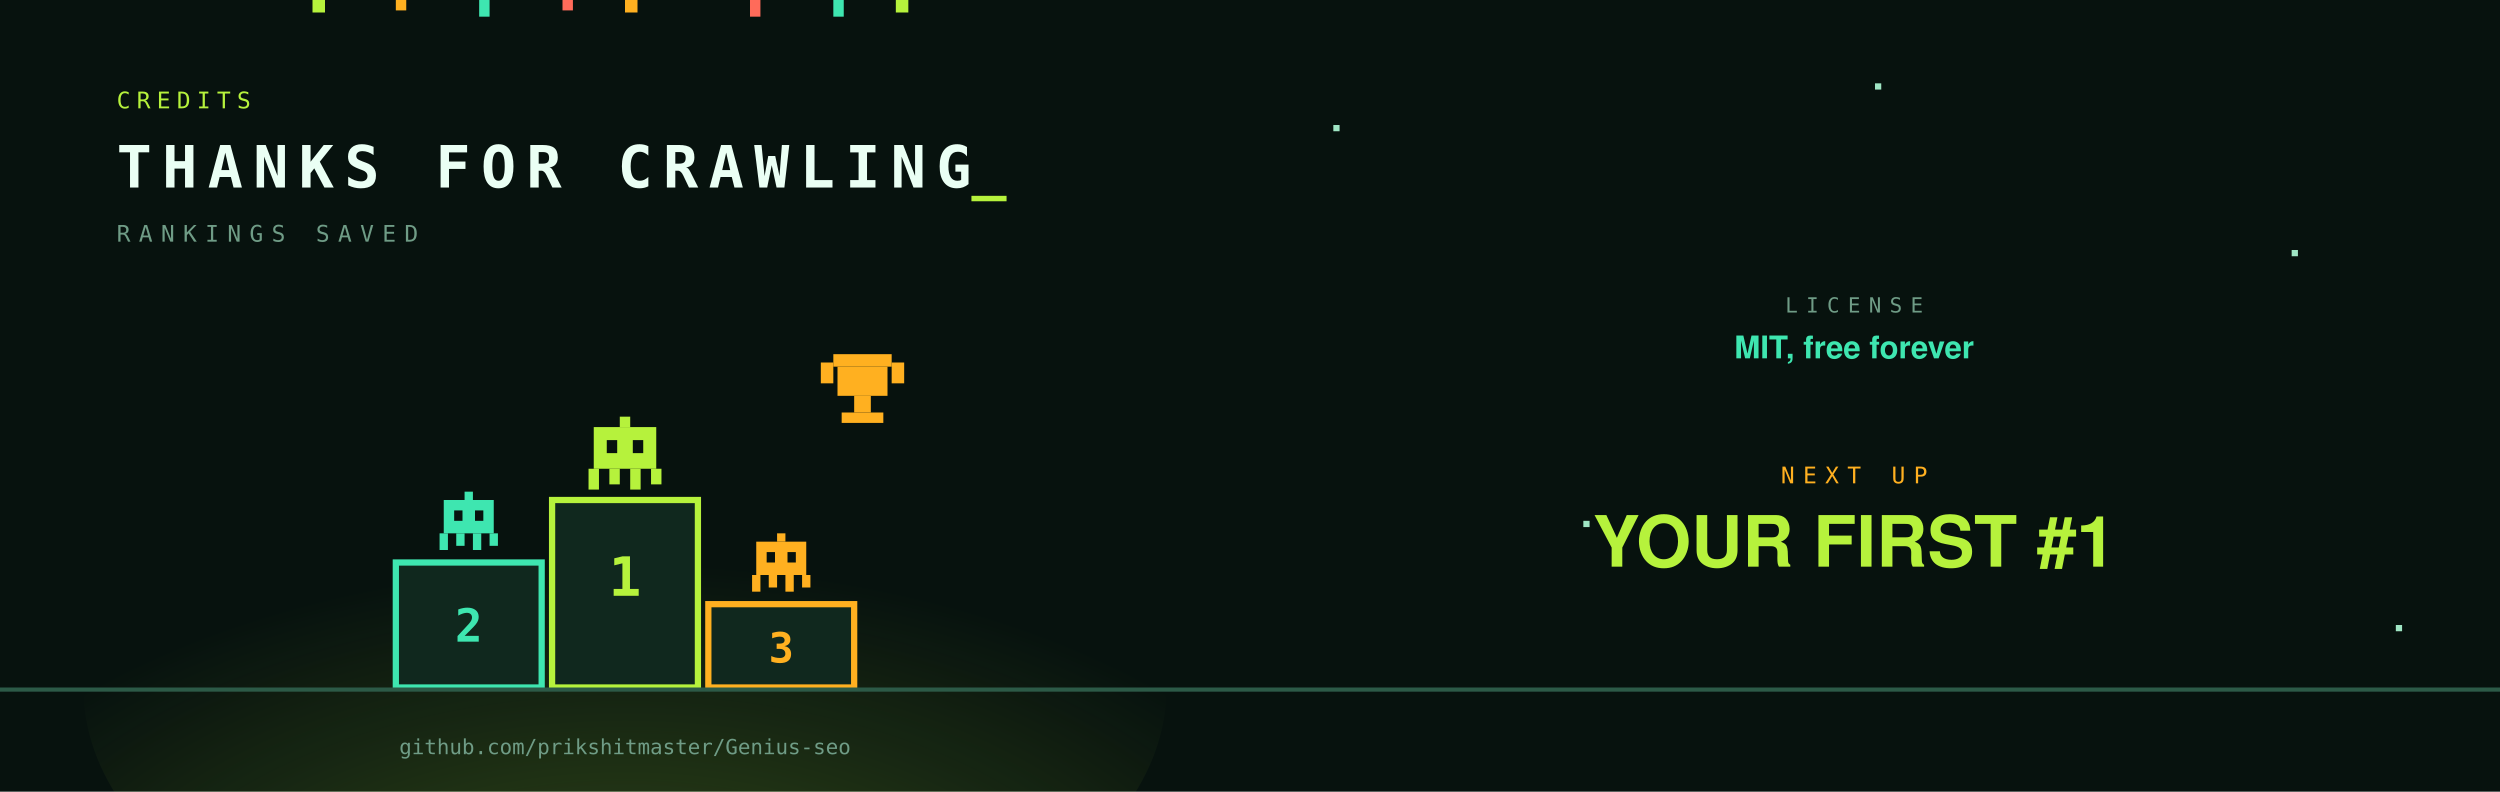
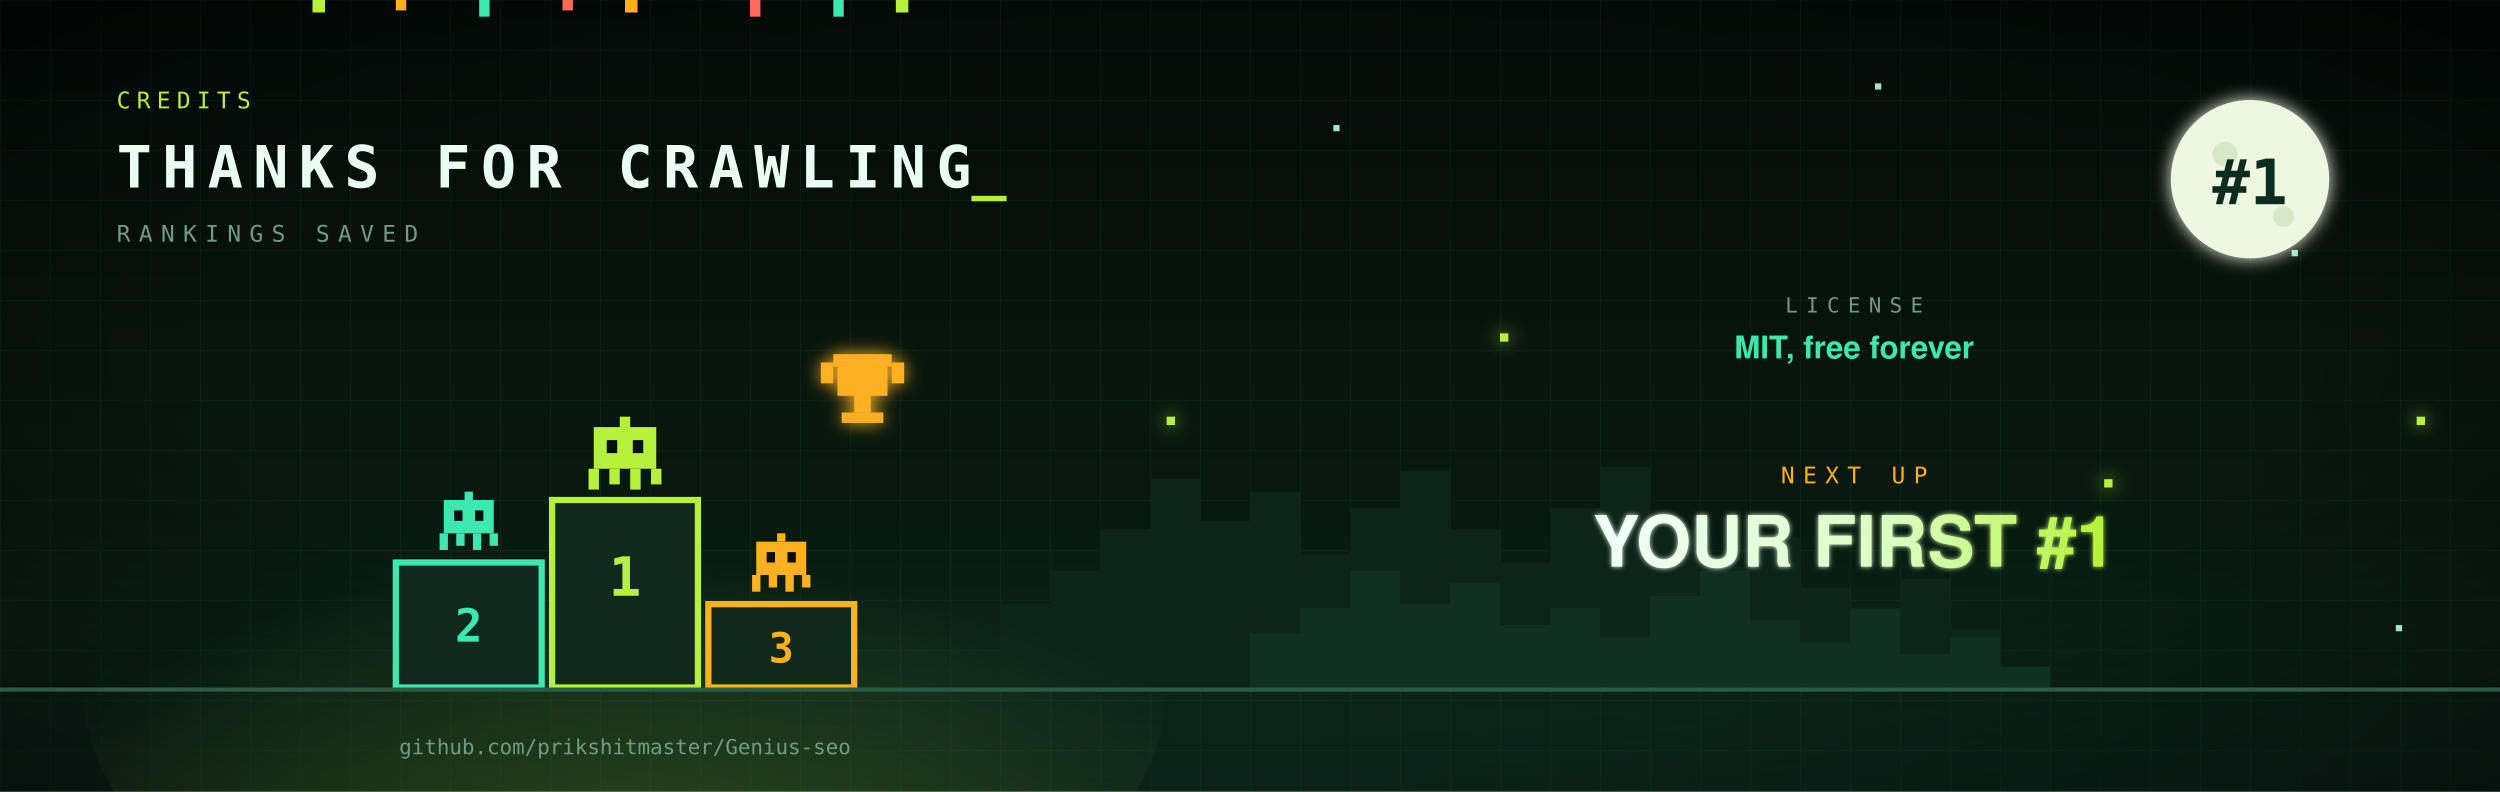
<svg xmlns="http://www.w3.org/2000/svg" width="1200" height="380" viewBox="0 0 1200 380" role="img" aria-labelledby="t d">
  <defs>
+     <linearGradient id="sky" x1="0" y1="0" x2="0" y2="1">
+       <stop offset="0" stop-color="#040b08" />
+       <stop offset=".65" stop-color="#08190f" />
+       <stop offset="1" stop-color="#0d2c20" />
+     </linearGradient>
+     <pattern id="grid" width="24" height="24" patternUnits="userSpaceOnUse">
+       <path d="M24 0H0V24" fill="none" stroke="#3ee6b0" stroke-opacity=".055" />
+     </pattern>
+     <radialGradient id="vig" cx="50%" cy="45%" r="75%">
+       <stop offset=".55" stop-color="#000" stop-opacity="0" />
+       <stop offset="1" stop-color="#000" stop-opacity=".6" />
+     </radialGradient>
+     <linearGradient id="ink" x1="0" y1="0" x2="1" y2="0">
+       <stop offset="0" stop-color="#f2fff8" />
+       <stop offset=".6" stop-color="#d9ffc0" />
+       <stop offset="1" stop-color="#b6f23c" />
+     </linearGradient>
+     <filter id="glow" x="-50%" y="-50%" width="200%" height="200%">
+       <feGaussianBlur stdDeviation="4" result="b" />
+       <feMerge>
+         <feMergeNode in="b" />
+         <feMergeNode in="SourceGraphic" />
+       </feMerge>
+     </filter>
+     <filter id="soft" x="-20%" y="-50%" width="140%" height="200%">
+       <feGaussianBlur stdDeviation="1.3" result="b" />
+       <feMerge>
+         <feMergeNode in="b" />
+         <feMergeNode in="SourceGraphic" />
+       </feMerge>
+     </filter>
    <symbol id="bot" viewBox="0 0 32 32">
      <rect x="14" y="0" width="4" height="4" fill="currentColor" />
      <rect x="4" y="4" width="24" height="16" fill="currentColor" />
      <rect x="9" y="9" width="4" height="5" fill="#07120e" />
      <rect x="19" y="9" width="4" height="5" fill="#07120e" />
      <rect x="2" y="20" width="4" height="8" fill="currentColor" />
      <rect x="10" y="20" width="4" height="6" fill="currentColor" />
      <rect x="18" y="20" width="4" height="8" fill="currentColor" />
      <rect x="26" y="20" width="4" height="6" fill="currentColor" />
    </symbol>
    <radialGradient id="spot" cx="50%" cy="100%" r="70%">
      <stop offset="0" stop-color="#b6f23c" stop-opacity=".28" />
      <stop offset="1" stop-color="#b6f23c" stop-opacity="0" />
    </radialGradient>
    <style>
      .mono{font-family:ui-monospace,SFMono-Regular,Menlo,Consolas,monospace}
      .sans{font-family:'Segoe UI',Helvetica,Arial,sans-serif}
      @keyframes hop{0%,60%,100%{transform:translateY(0)}75%{transform:translateY(-14px)}}
      .hop{animation:hop 1.8s ease-in-out infinite}
      @keyframes fall{from{transform:translateY(-40px) rotate(0)}to{transform:translateY(320px) rotate(360deg)}}
      .cf{transform-box:fill-box;transform-origin:center;animation:fall 4s linear infinite}
      @keyframes tw{0%,100%{opacity:.15}50%{opacity:.9}}
      .star{animation:tw 3s ease-in-out infinite}
      @keyframes shine{0%,100%{opacity:.5}50%{opacity:1}}
      .shine{animation:shine 1.4s ease-in-out infinite}
      @keyframes blink{0%,49%{opacity:1}50%,100%{opacity:0}}
      .blink{animation:blink 1.2s steps(1) infinite}
    </style>
  </defs>
-   <rect width="1200" height="380" fill="#07120e" />
+   <rect width="1200" height="380" fill="url(#sky)" />
+   <rect width="1200" height="380" fill="url(#grid)" />
+   <rect width="1200" height="380" fill="url(#vig)" />
  <g fill="#9fe6c4">
    <rect class="star" x="640" y="60" width="3" height="3" />
    <rect class="star" x="900" y="40" width="3" height="3" style="animation-delay:-1s" />
    <rect class="star" x="1100" y="120" width="3" height="3" style="animation-delay:-2s" />
    <rect class="star" x="760" y="250" width="3" height="3" style="animation-delay:-.5s" />
    <rect class="star" x="1150" y="300" width="3" height="3" style="animation-delay:-1.6s" />
+   </g>
+   <path d="M480 330 V290 h24 v-16 h24 v-20 h24 v-24 h24 v20 h24 v-14 h24 v30 h24 v-22 h24 v-18 h24 v28 h24 v16 h24 v-26 h24 v-20 h24 v30 h24 v18 h24 v-14 h24 v24 h24 v14 h24 v-18 h24 v24 h24 V330 Z" fill="#0c241a" />
+   <path d="M600 330 V304 h24 v-12 h24 v-18 h24 v16 h24 v-10 h24 v20 h24 v-8 h24 v14 h24 v-20 h24 v-12 h24 v24 h24 v10 h24 v-16 h24 v22 h24 v-8 h24 v14 h24 V330 Z" fill="#103022" />
+   <g class="shine" filter="url(#glow)">
+     <circle cx="1080" cy="86" r="38" fill="#eef7e2" />
+     <circle cx="1068" cy="74" r="6" fill="#d7e8c6" />
+     <circle cx="1096" cy="104" r="5" fill="#d7e8c6" />
+   </g>
+   <text x="1080" y="98" class="mono" font-size="30" font-weight="900" fill="#0d2c20" text-anchor="middle">#1</text>
+   <g fill="#b6f23c" filter="url(#glow)">
+     <rect class="star" x="560" y="200" width="4" height="4" />
+     <rect class="star" x="1010" y="230" width="4" height="4" style="animation-delay:-1.2s" />
+     <rect class="star" x="720" y="160" width="4" height="4" style="animation-delay:-2.1s" />
+     <rect class="star" x="1160" y="200" width="4" height="4" style="animation-delay:-.7s" />
  </g>
  <text x="56" y="52" class="mono" font-size="11" letter-spacing="3" fill="#b6f23c">CREDITS</text>
  <text x="56" y="90" class="mono" font-size="28" font-weight="800" letter-spacing="5" fill="#eafff4">THANKS FOR CRAWLING<tspan class="blink" fill="#b6f23c">_</tspan>
  </text>
  <text x="56" y="116" class="mono" font-size="11" letter-spacing="4" fill="#6f9c86">RANKINGS SAVED</text>
  <ellipse cx="300" cy="330" rx="260" ry="150" fill="url(#spot)" />
  <g class="mono" font-weight="800" text-anchor="middle">
    <rect x="190" y="270" width="70" height="60" fill="#10281e" stroke="#3ee6b0" stroke-width="3" />
    <text x="225" y="308" font-size="22" fill="#3ee6b0">2</text>
    <rect x="265" y="240" width="70" height="90" fill="#10281e" stroke="#b6f23c" stroke-width="3" />
    <text x="300" y="286" font-size="26" fill="#b6f23c">1</text>
    <rect x="340" y="290" width="70" height="40" fill="#10281e" stroke="#ffb020" stroke-width="3" />
    <text x="375" y="318" font-size="20" fill="#ffb020">3</text>
  </g>
-   <g class="shine" transform="translate(400,170)" fill="#ffb020">
+   <g class="shine" transform="translate(400,170)" fill="#ffb020" filter="url(#glow)">
    <rect x="0" y="0" width="28" height="6" />
    <rect x="2" y="6" width="24" height="14" />
    <rect x="-6" y="4" width="6" height="10" />
    <rect x="28" y="4" width="6" height="10" />
    <rect x="10" y="20" width="8" height="8" />
    <rect x="4" y="28" width="20" height="5" />
  </g>
  <g class="hop" style="animation-delay:-.3s">
    <use href="#bot" x="209" y="236" width="32" height="32" color="#3ee6b0" />
  </g>
  <g class="hop">
    <use href="#bot" x="280" y="200" width="40" height="40" color="#b6f23c" />
  </g>
  <g class="hop" style="animation-delay:-.6s">
    <use href="#bot" x="359" y="256" width="32" height="32" color="#ffb020" />
  </g>
  <g>
    <rect class="cf" x="150" y="0" width="6" height="6" fill="#b6f23c" />
    <rect class="cf" x="230" y="0" width="5" height="8" fill="#3ee6b0" style="animation-delay:-1s" />
    <rect class="cf" x="300" y="0" width="6" height="6" fill="#ffb020" style="animation-delay:-2.2s" />
    <rect class="cf" x="360" y="0" width="5" height="8" fill="#ff6b5a" style="animation-delay:-.6s" />
    <rect class="cf" x="430" y="0" width="6" height="6" fill="#b6f23c" style="animation-delay:-3s" />
    <rect class="cf" x="190" y="0" width="5" height="5" fill="#ffb020" style="animation-delay:-1.7s" />
    <rect class="cf" x="400" y="0" width="5" height="8" fill="#3ee6b0" style="animation-delay:-2.7s" />
    <rect class="cf" x="270" y="0" width="5" height="5" fill="#ff6b5a" style="animation-delay:-3.4s" />
  </g>
  <rect x="0" y="330" width="1200" height="2" fill="#2c5a47" />
  <text x="300" y="362" class="mono" font-size="10" fill="#6f9c86" text-anchor="middle">github.com/prikshitmaster/Genius-seo</text>
  <text x="890" y="150" class="mono" font-size="10" letter-spacing="4" fill="#6f9c86" text-anchor="middle">LICENSE</text>
  <text x="890" y="172" class="sans" font-size="15" font-weight="700" fill="#3ee6b0" text-anchor="middle">MIT, free forever</text>
  <text x="890" y="232" class="mono" font-size="11" letter-spacing="4" fill="#ffb020" text-anchor="middle">NEXT UP</text>
-   <text x="890" y="272" class="sans" font-size="34" font-weight="900" fill="#b6f23c" text-anchor="middle">YOUR FIRST #1</text>
+   <text x="890" y="272" class="sans" font-size="34" font-weight="900" fill="url(#ink)" filter="url(#soft)" text-anchor="middle">YOUR FIRST #1</text>
</svg>
